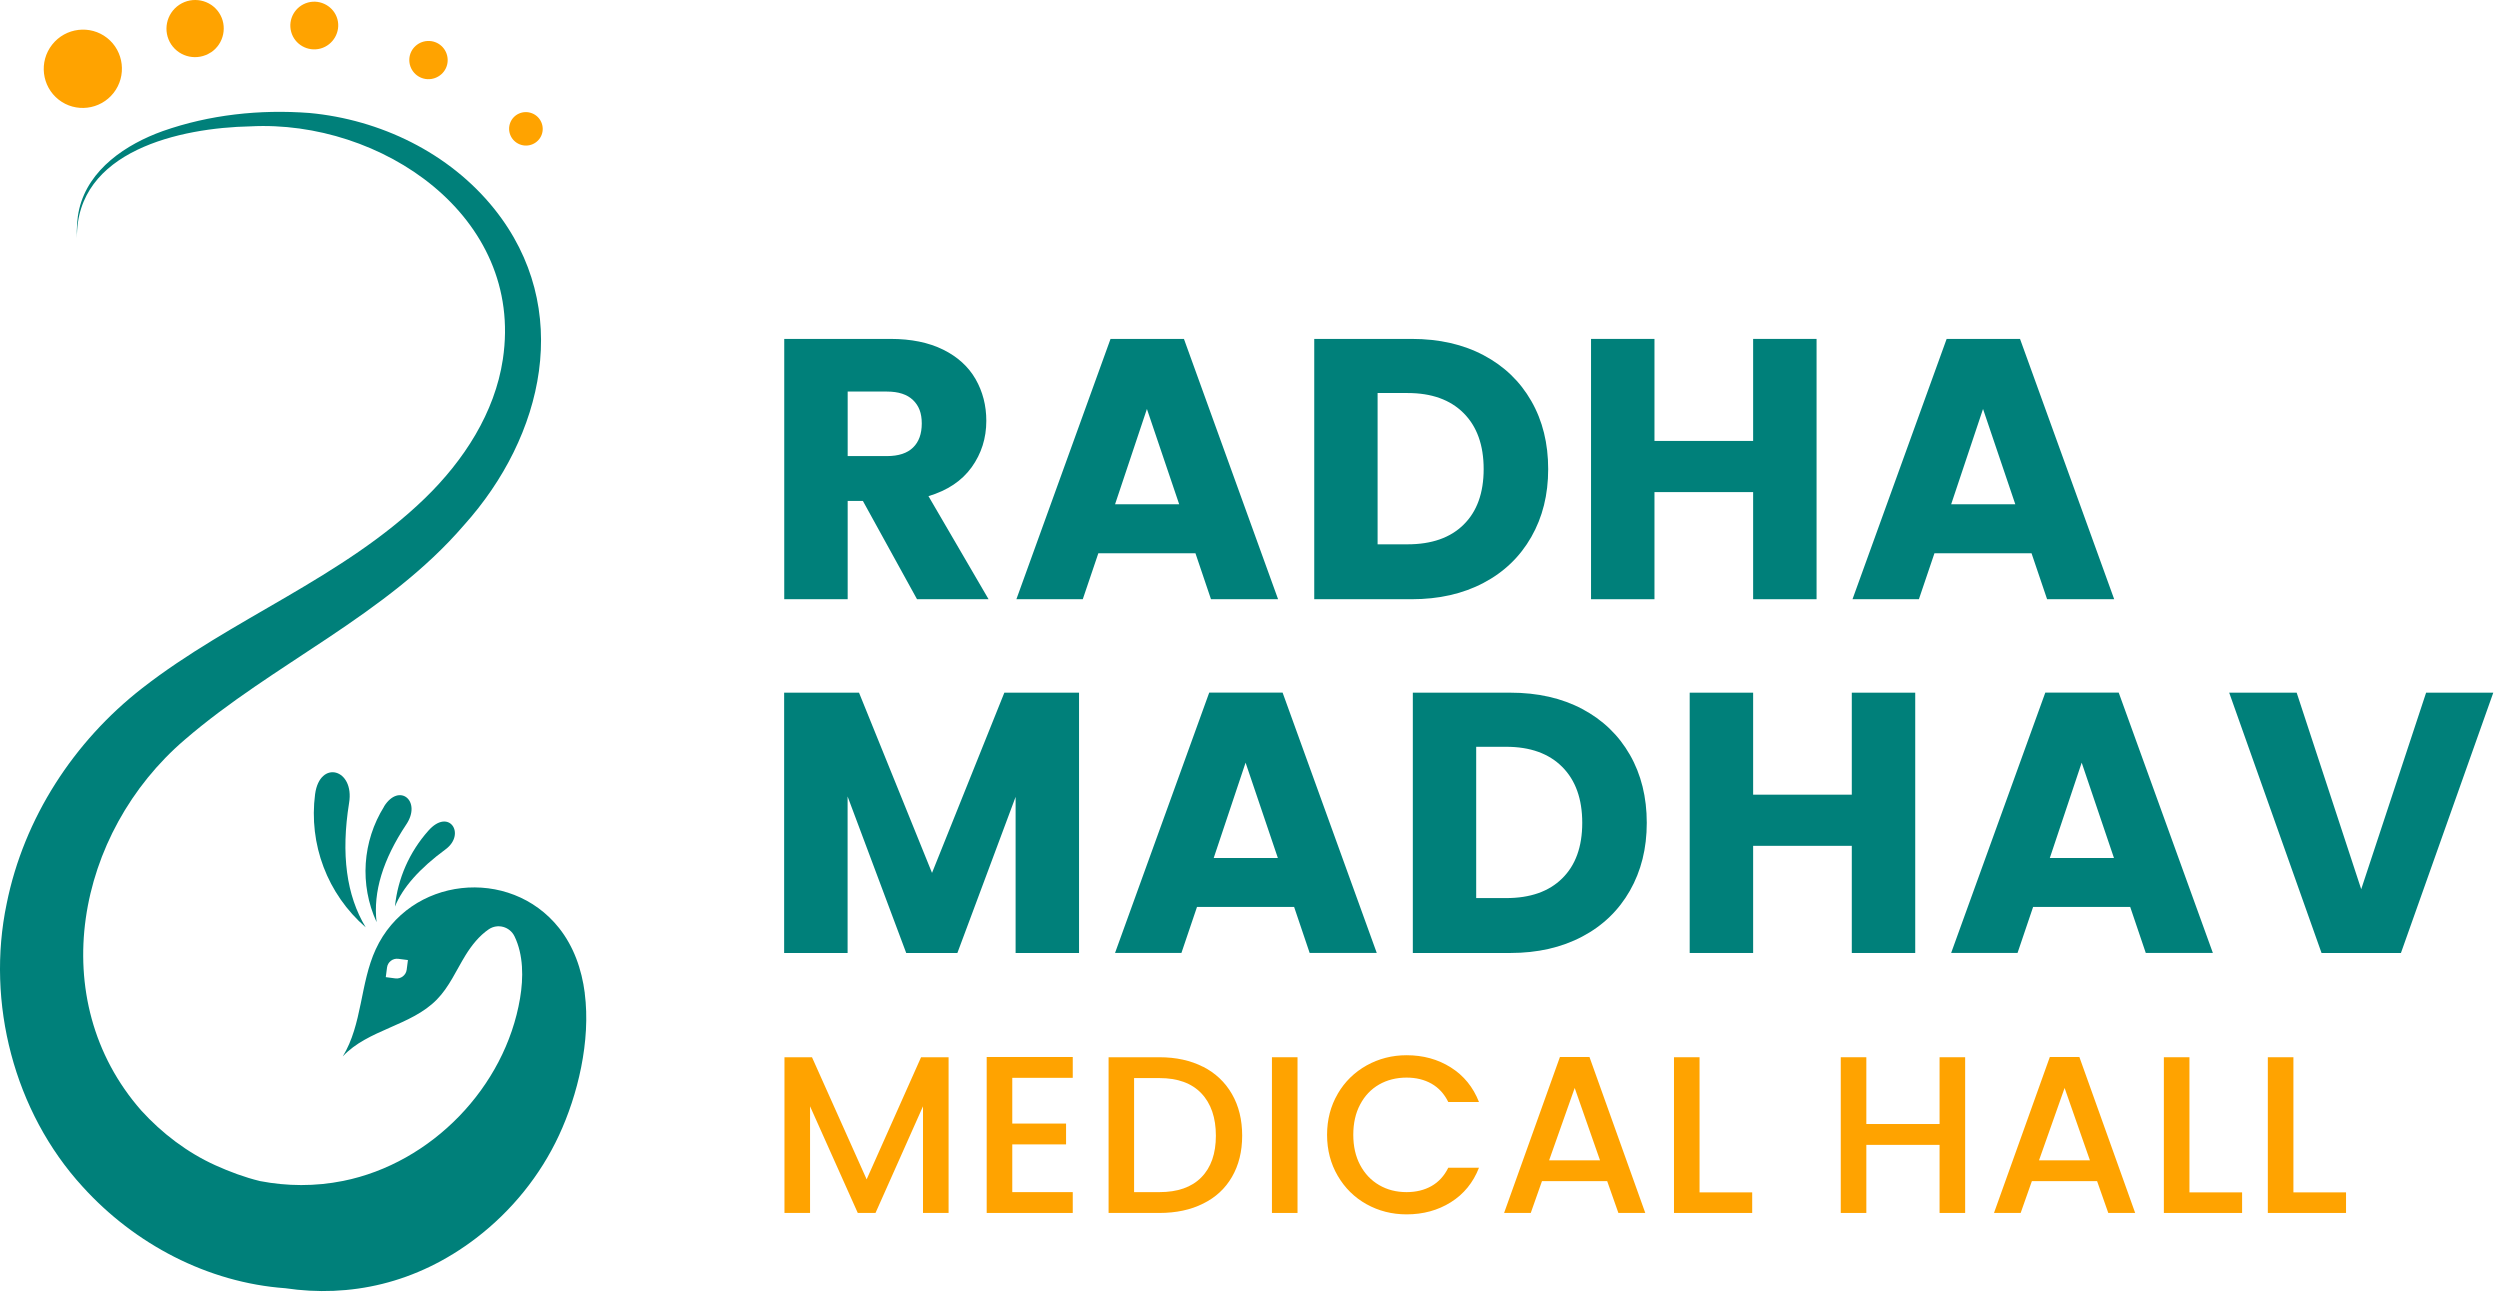
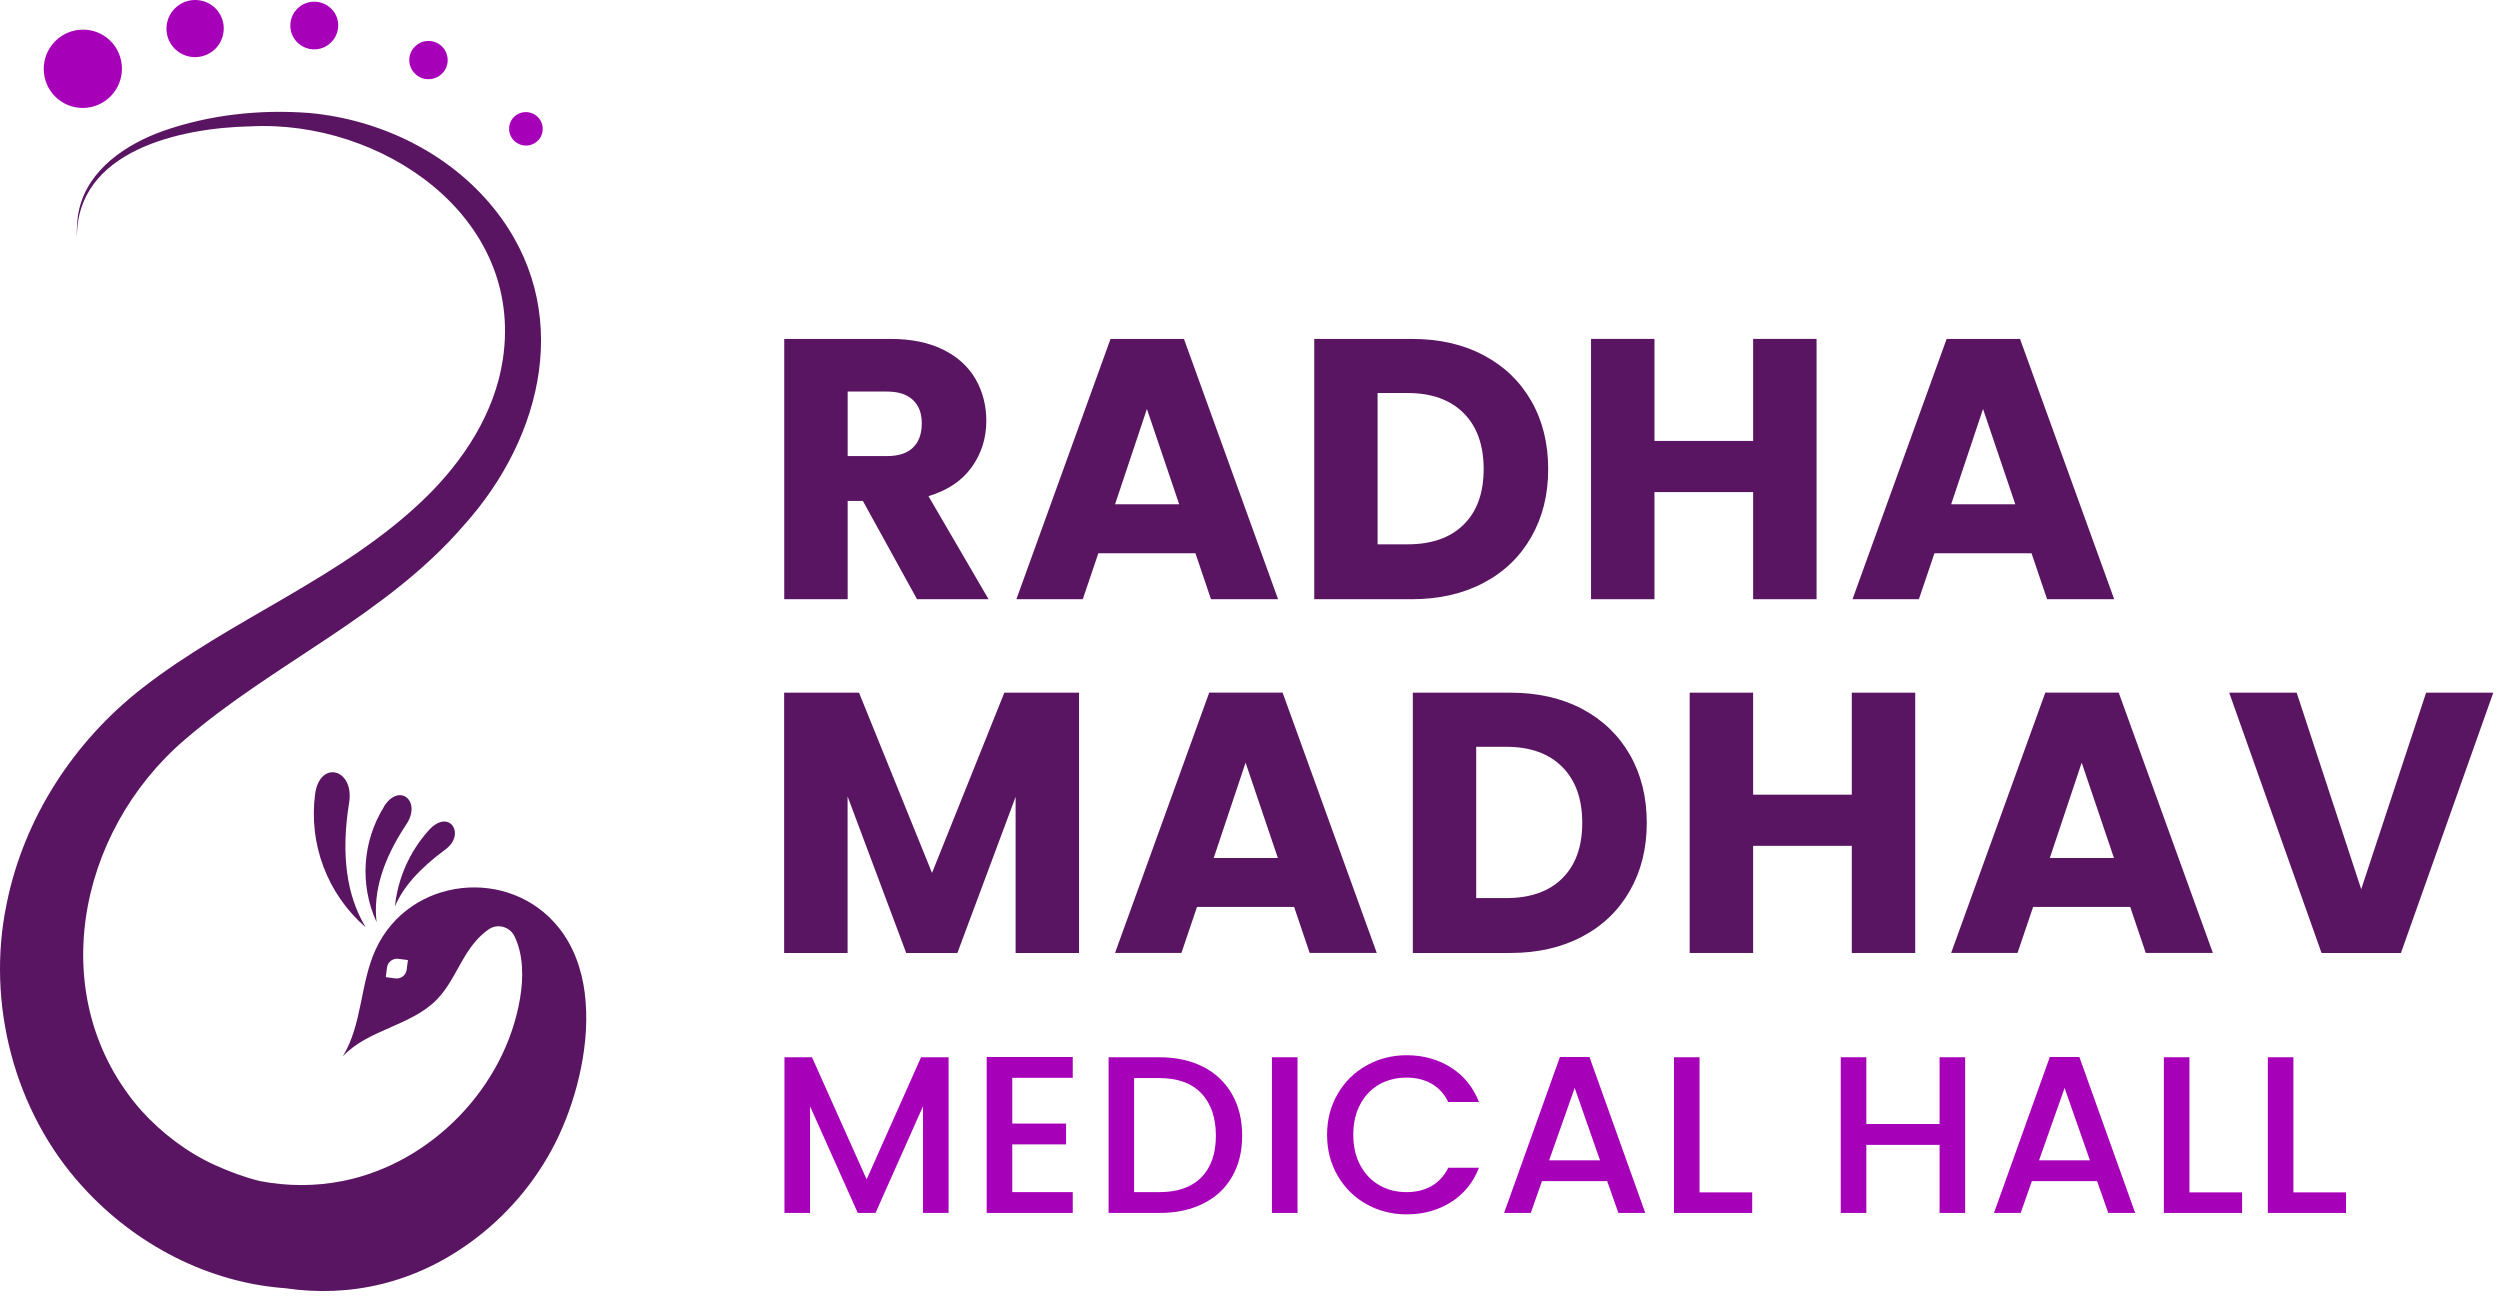
<svg xmlns="http://www.w3.org/2000/svg" width="99" height="52" viewBox="0 0 99 52" fill="none">
-   <path d="M36.314 23.729L34.171 19.838H33.568V23.729H31.056V13.421H35.271C36.083 13.421 36.776 13.563 37.349 13.846C37.922 14.129 38.349 14.52 38.633 15.013C38.916 15.509 39.058 16.057 39.058 16.666C39.058 17.353 38.864 17.962 38.479 18.501C38.091 19.04 37.521 19.422 36.767 19.647L39.147 23.729H36.314ZM33.568 18.061H35.123C35.582 18.061 35.929 17.947 36.157 17.722C36.388 17.498 36.502 17.18 36.502 16.768C36.502 16.355 36.388 16.069 36.157 15.844C35.926 15.62 35.582 15.506 35.123 15.506H33.568V18.061Z" fill="#00807A" />
-   <path d="M47.343 21.91H43.494L42.878 23.729H40.249L43.977 13.421H46.884L50.612 23.729H47.955L47.34 21.91H47.343ZM46.696 19.97L45.418 16.195L44.156 19.97H46.696Z" fill="#00807A" />
-   <path d="M58.753 14.068C59.566 14.499 60.194 15.102 60.64 15.881C61.087 16.66 61.308 17.559 61.308 18.575C61.308 19.591 61.087 20.478 60.64 21.263C60.194 22.045 59.562 22.655 58.747 23.083C57.931 23.514 56.982 23.729 55.905 23.729H52.044V13.421H55.905C56.992 13.421 57.94 13.637 58.753 14.068ZM57.958 20.777C58.488 20.256 58.753 19.523 58.753 18.575C58.753 17.627 58.488 16.888 57.958 16.358C57.429 15.829 56.69 15.564 55.742 15.564H54.553V21.555H55.742C56.69 21.555 57.432 21.297 57.958 20.777Z" fill="#00807A" />
-   <path d="M71.936 13.421V23.729H69.424V19.487H65.517V23.729H63.005V13.421H65.517V17.461H69.424V13.421H71.936Z" fill="#00807A" />
-   <path d="M80.452 21.91H76.604L75.988 23.729H73.359L77.087 13.421H79.993L83.722 23.729H81.065L80.449 21.91H80.452ZM79.806 19.97L78.528 16.195L77.266 19.97H79.806Z" fill="#00807A" />
-   <path d="M42.73 27.43V37.738H40.218V31.556L37.912 37.738H35.886L33.565 31.54V37.738H31.052V27.43H34.017L36.908 34.567L39.772 27.43H42.724H42.73Z" fill="#00807A" />
-   <path d="M51.25 35.915H47.401L46.785 37.735H44.156L47.885 27.427H50.791L54.519 37.735H51.862L51.247 35.915H51.25ZM50.603 33.976L49.325 30.201L48.063 33.976H50.603Z" fill="#00807A" />
-   <path d="M62.657 28.076C63.47 28.508 64.098 29.111 64.544 29.89C64.99 30.669 65.212 31.568 65.212 32.584C65.212 33.6 64.99 34.487 64.544 35.272C64.098 36.054 63.467 36.663 62.651 37.091C61.835 37.522 60.886 37.738 59.809 37.738H55.948V27.43H59.809C60.896 27.43 61.844 27.645 62.657 28.076ZM61.862 34.785C62.392 34.265 62.657 33.532 62.657 32.584C62.657 31.636 62.392 30.897 61.862 30.367C61.333 29.838 60.594 29.573 59.646 29.573H58.457V35.564H59.646C60.594 35.564 61.336 35.306 61.862 34.785Z" fill="#00807A" />
-   <path d="M75.843 27.43V37.738H73.331V33.495H69.424V37.738H66.912V27.43H69.424V31.469H73.331V27.43H75.843Z" fill="#00807A" />
-   <path d="M84.359 35.915H80.511L79.895 37.735H77.266L80.994 27.427H83.901L87.629 37.735H84.972L84.356 35.915H84.359ZM83.713 33.976L82.435 30.201L81.173 33.976H83.713Z" fill="#00807A" />
-   <path d="M98.734 27.43L95.077 37.738H91.933L88.276 27.43H90.948L93.504 35.213L96.074 27.43H98.731H98.734Z" fill="#00807A" />
-   <path d="M37.564 41.867V48.033H36.551V43.809L34.67 48.033H33.968L32.078 43.809V48.033H31.065V41.867H32.155L34.319 46.703L36.474 41.867H37.558H37.564Z" fill="#FFA300" />
-   <path d="M40.086 42.682V44.493H42.216V45.318H40.086V47.208H42.481V48.033H39.073V41.857H42.481V42.682H40.086Z" fill="#FFA300" />
-   <path d="M47.641 42.242C48.134 42.495 48.516 42.855 48.786 43.326C49.057 43.797 49.19 44.345 49.19 44.973C49.19 45.601 49.054 46.143 48.786 46.605C48.519 47.067 48.137 47.421 47.641 47.664C47.149 47.91 46.573 48.033 45.914 48.033H43.9V41.867H45.914C46.57 41.867 47.145 41.993 47.641 42.245V42.242ZM47.573 46.623C47.958 46.232 48.149 45.681 48.149 44.973C48.149 44.265 47.958 43.699 47.573 43.295C47.189 42.892 46.634 42.692 45.914 42.692H44.91V47.208H45.914C46.634 47.208 47.189 47.014 47.573 46.623Z" fill="#FFA300" />
-   <path d="M51.382 41.867V48.033H50.369V41.867H51.382Z" fill="#FFA300" />
-   <path d="M52.974 43.314C53.254 42.833 53.636 42.461 54.119 42.19C54.602 41.922 55.129 41.787 55.702 41.787C56.357 41.787 56.942 41.947 57.453 42.27C57.965 42.593 58.337 43.049 58.568 43.64H57.352C57.192 43.314 56.97 43.074 56.687 42.913C56.404 42.753 56.074 42.673 55.702 42.673C55.292 42.673 54.929 42.766 54.612 42.947C54.291 43.132 54.042 43.394 53.861 43.739C53.679 44.08 53.59 44.481 53.59 44.936C53.59 45.392 53.679 45.792 53.861 46.134C54.042 46.476 54.291 46.74 54.612 46.928C54.932 47.116 55.295 47.208 55.702 47.208C56.074 47.208 56.404 47.128 56.687 46.968C56.97 46.808 57.192 46.565 57.352 46.242H58.568C58.337 46.833 57.965 47.288 57.453 47.609C56.942 47.929 56.357 48.089 55.702 48.089C55.123 48.089 54.593 47.953 54.113 47.686C53.633 47.418 53.254 47.042 52.974 46.562C52.694 46.082 52.552 45.543 52.552 44.939C52.552 44.336 52.694 43.794 52.974 43.317V43.314Z" fill="#FFA300" />
-   <path d="M63.645 46.774H61.062L60.618 48.033H59.562L61.773 41.857H62.943L65.153 48.033H64.088L63.645 46.774ZM63.361 45.949L62.358 43.083L61.345 45.949H63.358H63.361Z" fill="#FFA300" />
-   <path d="M67.302 47.218H69.387V48.033H66.29V41.867H67.302V47.218Z" fill="#FFA300" />
-   <path d="M77.82 41.867V48.033H76.807V45.337H73.907V48.033H72.894V41.867H73.907V44.511H76.807V41.867H77.82Z" fill="#FFA300" />
-   <path d="M83.045 46.774H80.462L80.018 48.033H78.962L81.173 41.857H82.343L84.553 48.033H83.488L83.045 46.774ZM82.761 45.949L81.758 43.083L80.745 45.949H82.758H82.761Z" fill="#FFA300" />
-   <path d="M86.702 47.218H88.787V48.033H85.689V41.867H86.702V47.218Z" fill="#FFA300" />
-   <path d="M90.819 47.218H92.903V48.033H89.806V41.867H90.819V47.218Z" fill="#FFA300" />
-   <path fill-rule="evenodd" clip-rule="evenodd" d="M15.212 31.937C14.35 33.317 14.233 35.029 14.913 36.516C14.772 35.324 15.163 34.04 16.086 32.652C16.711 31.725 15.812 30.977 15.209 31.934L15.212 31.937Z" fill="#00807A" />
-   <path fill-rule="evenodd" clip-rule="evenodd" d="M16.964 32.895C16.222 33.729 15.751 34.779 15.64 35.9C15.945 35.145 16.619 34.388 17.644 33.634C18.466 33.027 17.777 31.974 16.964 32.895Z" fill="#00807A" />
-   <path fill-rule="evenodd" clip-rule="evenodd" d="M12.478 31.445C12.219 33.428 12.961 35.404 14.482 36.722C13.716 35.46 13.5 33.822 13.823 31.802C14.051 30.444 12.663 30.069 12.478 31.448V31.445Z" fill="#00807A" />
-   <path fill-rule="evenodd" clip-rule="evenodd" d="M4.498 3.68C3.965 4.357 2.989 4.471 2.321 3.945C1.653 3.418 1.533 2.445 2.065 1.768C2.598 1.091 3.574 0.977 4.242 1.503C4.91 2.03 5.024 3.009 4.498 3.68Z" fill="#FFA300" />
-   <path fill-rule="evenodd" clip-rule="evenodd" d="M8.352 2.073C7.826 2.421 7.124 2.276 6.779 1.759C6.437 1.241 6.576 0.536 7.102 0.188C7.623 -0.156 8.331 -0.015 8.675 0.506C9.017 1.023 8.873 1.731 8.352 2.076V2.073Z" fill="#FFA300" />
-   <path fill-rule="evenodd" clip-rule="evenodd" d="M12.694 1.922C12.185 2.06 11.665 1.759 11.53 1.26C11.394 0.758 11.69 0.238 12.198 0.099C12.7 -0.036 13.226 0.262 13.362 0.761C13.497 1.26 13.195 1.783 12.694 1.922Z" fill="#FFA300" />
-   <path fill-rule="evenodd" clip-rule="evenodd" d="M16.927 3.135C16.505 3.113 16.188 2.753 16.209 2.337C16.231 1.922 16.588 1.602 17.01 1.623C17.432 1.645 17.749 2.005 17.727 2.421C17.706 2.836 17.346 3.156 16.927 3.135Z" fill="#FFA300" />
-   <path fill-rule="evenodd" clip-rule="evenodd" d="M20.584 5.718C20.24 5.583 20.073 5.198 20.206 4.859C20.338 4.52 20.723 4.351 21.068 4.486C21.41 4.619 21.579 5.007 21.447 5.345C21.314 5.684 20.926 5.854 20.584 5.718Z" fill="#FFA300" />
-   <path d="M23.158 39.33C23.035 38.375 22.718 37.482 22.139 36.75C20.187 34.29 16.206 34.715 14.879 37.593C14.257 38.942 14.35 40.567 13.574 41.833C14.572 40.764 16.277 40.629 17.299 39.582C17.789 39.083 18.069 38.421 18.435 37.827C18.676 37.436 18.98 37.054 19.356 36.799C19.71 36.562 20.187 36.694 20.375 37.079C20.729 37.809 20.732 38.714 20.594 39.533C20.003 43.052 17.087 46.063 13.586 46.765C12.478 46.987 11.366 46.977 10.298 46.771C9.688 46.623 9.091 46.399 8.531 46.146C7.419 45.644 6.413 44.878 5.591 43.973C1.742 39.585 3.014 32.978 7.312 29.296C10.818 26.269 15.298 24.373 18.377 20.792C21.533 17.279 22.73 12.214 19.572 8.27C17.789 6.047 15.049 4.733 12.253 4.474C10.289 4.326 8.3 4.539 6.443 5.192C4.996 5.712 3.512 6.697 3.137 8.277C3.05 8.658 3.029 9.046 3.047 9.431C3.001 5.964 7.148 5.059 9.916 5.004C15.061 4.733 20.769 8.538 19.913 14.228C19.596 16.346 18.365 18.24 16.828 19.73C13.565 22.895 9.18 24.483 5.627 27.255C2.93 29.357 0.948 32.39 0.264 35.786C-0.555 39.702 0.554 44.022 3.272 46.993C5.329 49.265 8.223 50.792 11.299 51.014C13.832 51.389 16.483 50.844 18.86 49.025C20.255 47.957 21.394 46.553 22.136 44.958C22.872 43.378 23.402 41.229 23.155 39.324L23.158 39.33ZM16.105 38.4C16.077 38.618 15.877 38.772 15.658 38.745L15.277 38.695L15.326 38.314C15.354 38.095 15.554 37.941 15.772 37.969L16.154 38.018L16.105 38.4Z" fill="#00807A" />
+   <path d="M36.314 23.729L34.171 19.838H33.568V23.729H31.056V13.421H35.271C36.083 13.421 36.776 13.563 37.349 13.846C37.922 14.129 38.349 14.52 38.633 15.013C38.916 15.509 39.058 16.057 39.058 16.666C39.058 17.353 38.864 17.962 38.479 18.501C38.091 19.04 37.521 19.422 36.767 19.647L39.147 23.729H36.314ZM33.568 18.061H35.123C35.582 18.061 35.929 17.947 36.157 17.722C36.388 17.498 36.502 17.18 36.502 16.768C36.502 16.355 36.388 16.069 36.157 15.844C35.926 15.62 35.582 15.506 35.123 15.506H33.568V18.061Z" fill="#5A1562" />
+   <path d="M47.343 21.91H43.494L42.878 23.729H40.249L43.977 13.421H46.884L50.612 23.729H47.955L47.34 21.91H47.343ZM46.696 19.97L45.418 16.195L44.156 19.97H46.696Z" fill="#5A1562" />
+   <path d="M58.753 14.068C59.566 14.499 60.194 15.102 60.64 15.881C61.087 16.66 61.308 17.559 61.308 18.575C61.308 19.591 61.087 20.478 60.64 21.263C60.194 22.045 59.562 22.655 58.747 23.083C57.931 23.514 56.982 23.729 55.905 23.729H52.044V13.421H55.905C56.992 13.421 57.94 13.637 58.753 14.068ZM57.958 20.777C58.488 20.256 58.753 19.523 58.753 18.575C58.753 17.627 58.488 16.888 57.958 16.358C57.429 15.829 56.69 15.564 55.742 15.564H54.553V21.555H55.742C56.69 21.555 57.432 21.297 57.958 20.777Z" fill="#5A1562" />
+   <path d="M71.936 13.421V23.729H69.424V19.487H65.517V23.729H63.005V13.421H65.517V17.461H69.424V13.421H71.936Z" fill="#5A1562" />
+   <path d="M80.452 21.91H76.604L75.988 23.729H73.359L77.087 13.421H79.993L83.722 23.729H81.065L80.449 21.91H80.452ZM79.806 19.97L78.528 16.195L77.266 19.97H79.806Z" fill="#5A1562" />
+   <path d="M42.73 27.43V37.738H40.218V31.556L37.912 37.738H35.886L33.565 31.54V37.738H31.052V27.43H34.017L36.908 34.567L39.772 27.43H42.724H42.73Z" fill="#5A1562" />
+   <path d="M51.25 35.915H47.401L46.785 37.735H44.156L47.885 27.427H50.791L54.519 37.735H51.862L51.247 35.915H51.25ZM50.603 33.976L49.325 30.201L48.063 33.976H50.603Z" fill="#5A1562" />
+   <path d="M62.657 28.076C63.47 28.508 64.098 29.111 64.544 29.89C64.99 30.669 65.212 31.568 65.212 32.584C65.212 33.6 64.99 34.487 64.544 35.272C64.098 36.054 63.467 36.663 62.651 37.091C61.835 37.522 60.886 37.738 59.809 37.738H55.948V27.43H59.809C60.896 27.43 61.844 27.645 62.657 28.076ZM61.862 34.785C62.392 34.265 62.657 33.532 62.657 32.584C62.657 31.636 62.392 30.897 61.862 30.367C61.333 29.838 60.594 29.573 59.646 29.573H58.457V35.564H59.646C60.594 35.564 61.336 35.306 61.862 34.785Z" fill="#5A1562" />
+   <path d="M75.843 27.43V37.738H73.331V33.495H69.424V37.738H66.912V27.43H69.424V31.469H73.331V27.43H75.843Z" fill="#5A1562" />
+   <path d="M84.359 35.915H80.511L79.895 37.735H77.266L80.994 27.427H83.901L87.629 37.735H84.972L84.356 35.915H84.359ZM83.713 33.976L82.435 30.201L81.173 33.976H83.713Z" fill="#5A1562" />
+   <path d="M98.734 27.43L95.077 37.738H91.933L88.276 27.43H90.948L93.504 35.213L96.074 27.43H98.731H98.734Z" fill="#5A1562" />
+   <path d="M37.564 41.867V48.033H36.551V43.809L34.67 48.033H33.968L32.078 43.809V48.033H31.065V41.867H32.155L34.319 46.703L36.474 41.867H37.558H37.564Z" fill="#A600B8" />
+   <path d="M40.086 42.682V44.493H42.216V45.318H40.086V47.208H42.481V48.033H39.073V41.857H42.481V42.682H40.086Z" fill="#A600B8" />
+   <path d="M47.641 42.242C48.134 42.495 48.516 42.855 48.786 43.326C49.057 43.797 49.19 44.345 49.19 44.973C49.19 45.601 49.054 46.143 48.786 46.605C48.519 47.067 48.137 47.421 47.641 47.664C47.149 47.91 46.573 48.033 45.914 48.033H43.9V41.867H45.914C46.57 41.867 47.145 41.993 47.641 42.245V42.242ZM47.573 46.623C47.958 46.232 48.149 45.681 48.149 44.973C48.149 44.265 47.958 43.699 47.573 43.295C47.189 42.892 46.634 42.692 45.914 42.692H44.91V47.208H45.914C46.634 47.208 47.189 47.014 47.573 46.623Z" fill="#A600B8" />
+   <path d="M51.382 41.867V48.033H50.369V41.867H51.382Z" fill="#A600B8" />
+   <path d="M52.974 43.314C53.254 42.833 53.636 42.461 54.119 42.19C54.602 41.922 55.129 41.787 55.702 41.787C56.357 41.787 56.942 41.947 57.453 42.27C57.965 42.593 58.337 43.049 58.568 43.64H57.352C57.192 43.314 56.97 43.074 56.687 42.913C56.404 42.753 56.074 42.673 55.702 42.673C55.292 42.673 54.929 42.766 54.612 42.947C54.291 43.132 54.042 43.394 53.861 43.739C53.679 44.08 53.59 44.481 53.59 44.936C53.59 45.392 53.679 45.792 53.861 46.134C54.042 46.476 54.291 46.74 54.612 46.928C54.932 47.116 55.295 47.208 55.702 47.208C56.074 47.208 56.404 47.128 56.687 46.968C56.97 46.808 57.192 46.565 57.352 46.242H58.568C58.337 46.833 57.965 47.288 57.453 47.609C56.942 47.929 56.357 48.089 55.702 48.089C55.123 48.089 54.593 47.953 54.113 47.686C53.633 47.418 53.254 47.042 52.974 46.562C52.694 46.082 52.552 45.543 52.552 44.939C52.552 44.336 52.694 43.794 52.974 43.317V43.314Z" fill="#A600B8" />
+   <path d="M63.645 46.774H61.062L60.618 48.033H59.562L61.773 41.857H62.943L65.153 48.033H64.088L63.645 46.774ZM63.361 45.949L62.358 43.083L61.345 45.949H63.358H63.361Z" fill="#A600B8" />
+   <path d="M67.302 47.218H69.387V48.033H66.29V41.867H67.302V47.218Z" fill="#A600B8" />
+   <path d="M77.82 41.867V48.033H76.807V45.337H73.907V48.033H72.894V41.867H73.907V44.511H76.807V41.867H77.82Z" fill="#A600B8" />
+   <path d="M83.045 46.774H80.462L80.018 48.033H78.962L81.173 41.857H82.343L84.553 48.033H83.488L83.045 46.774ZM82.761 45.949L81.758 43.083L80.745 45.949H82.758H82.761Z" fill="#A600B8" />
+   <path d="M86.702 47.218H88.787V48.033H85.689V41.867H86.702V47.218Z" fill="#A600B8" />
+   <path d="M90.819 47.218H92.903V48.033H89.806V41.867H90.819V47.218Z" fill="#A600B8" />
+   <path fill-rule="evenodd" clip-rule="evenodd" d="M15.212 31.937C14.35 33.317 14.233 35.029 14.913 36.516C14.772 35.324 15.163 34.04 16.086 32.652C16.711 31.725 15.812 30.977 15.209 31.934L15.212 31.937Z" fill="#5A1562" />
+   <path fill-rule="evenodd" clip-rule="evenodd" d="M16.964 32.895C16.222 33.729 15.751 34.779 15.64 35.9C15.945 35.145 16.619 34.388 17.644 33.634C18.466 33.027 17.777 31.974 16.964 32.895Z" fill="#5A1562" />
+   <path fill-rule="evenodd" clip-rule="evenodd" d="M12.478 31.445C12.219 33.428 12.961 35.404 14.482 36.722C13.716 35.46 13.5 33.822 13.823 31.802C14.051 30.444 12.663 30.069 12.478 31.448V31.445Z" fill="#5A1562" />
+   <path fill-rule="evenodd" clip-rule="evenodd" d="M4.498 3.68C3.965 4.357 2.989 4.471 2.321 3.945C1.653 3.418 1.533 2.445 2.065 1.768C2.598 1.091 3.574 0.977 4.242 1.503C4.91 2.03 5.024 3.009 4.498 3.68Z" fill="#A600B8" />
+   <path fill-rule="evenodd" clip-rule="evenodd" d="M8.352 2.073C7.826 2.421 7.124 2.276 6.779 1.759C6.437 1.241 6.576 0.536 7.102 0.188C7.623 -0.156 8.331 -0.015 8.675 0.506C9.017 1.023 8.873 1.731 8.352 2.076V2.073Z" fill="#A600B8" />
+   <path fill-rule="evenodd" clip-rule="evenodd" d="M12.694 1.922C12.185 2.06 11.665 1.759 11.53 1.26C11.394 0.758 11.69 0.238 12.198 0.099C12.7 -0.036 13.226 0.262 13.362 0.761C13.497 1.26 13.195 1.783 12.694 1.922Z" fill="#A600B8" />
+   <path fill-rule="evenodd" clip-rule="evenodd" d="M16.927 3.135C16.505 3.113 16.188 2.753 16.209 2.337C16.231 1.922 16.588 1.602 17.01 1.623C17.432 1.645 17.749 2.005 17.727 2.421C17.706 2.836 17.346 3.156 16.927 3.135Z" fill="#A600B8" />
+   <path fill-rule="evenodd" clip-rule="evenodd" d="M20.584 5.718C20.24 5.583 20.073 5.198 20.206 4.859C20.338 4.52 20.723 4.351 21.068 4.486C21.41 4.619 21.579 5.007 21.447 5.345C21.314 5.684 20.926 5.854 20.584 5.718Z" fill="#A600B8" />
+   <path d="M23.158 39.33C23.035 38.375 22.718 37.482 22.139 36.75C20.187 34.29 16.206 34.715 14.879 37.593C14.257 38.942 14.35 40.567 13.574 41.833C14.572 40.764 16.277 40.629 17.299 39.582C17.789 39.083 18.069 38.421 18.435 37.827C18.676 37.436 18.98 37.054 19.356 36.799C19.71 36.562 20.187 36.694 20.375 37.079C20.729 37.809 20.732 38.714 20.594 39.533C20.003 43.052 17.087 46.063 13.586 46.765C12.478 46.987 11.366 46.977 10.298 46.771C9.688 46.623 9.091 46.399 8.531 46.146C7.419 45.644 6.413 44.878 5.591 43.973C1.742 39.585 3.014 32.978 7.312 29.296C10.818 26.269 15.298 24.373 18.377 20.792C21.533 17.279 22.73 12.214 19.572 8.27C17.789 6.047 15.049 4.733 12.253 4.474C10.289 4.326 8.3 4.539 6.443 5.192C4.996 5.712 3.512 6.697 3.137 8.277C3.05 8.658 3.029 9.046 3.047 9.431C3.001 5.964 7.148 5.059 9.916 5.004C15.061 4.733 20.769 8.538 19.913 14.228C19.596 16.346 18.365 18.24 16.828 19.73C13.565 22.895 9.18 24.483 5.627 27.255C2.93 29.357 0.948 32.39 0.264 35.786C-0.555 39.702 0.554 44.022 3.272 46.993C5.329 49.265 8.223 50.792 11.299 51.014C13.832 51.389 16.483 50.844 18.86 49.025C20.255 47.957 21.394 46.553 22.136 44.958C22.872 43.378 23.402 41.229 23.155 39.324L23.158 39.33ZM16.105 38.4C16.077 38.618 15.877 38.772 15.658 38.745L15.277 38.695L15.326 38.314C15.354 38.095 15.554 37.941 15.772 37.969L16.154 38.018L16.105 38.4Z" fill="#5A1562" />
</svg>
